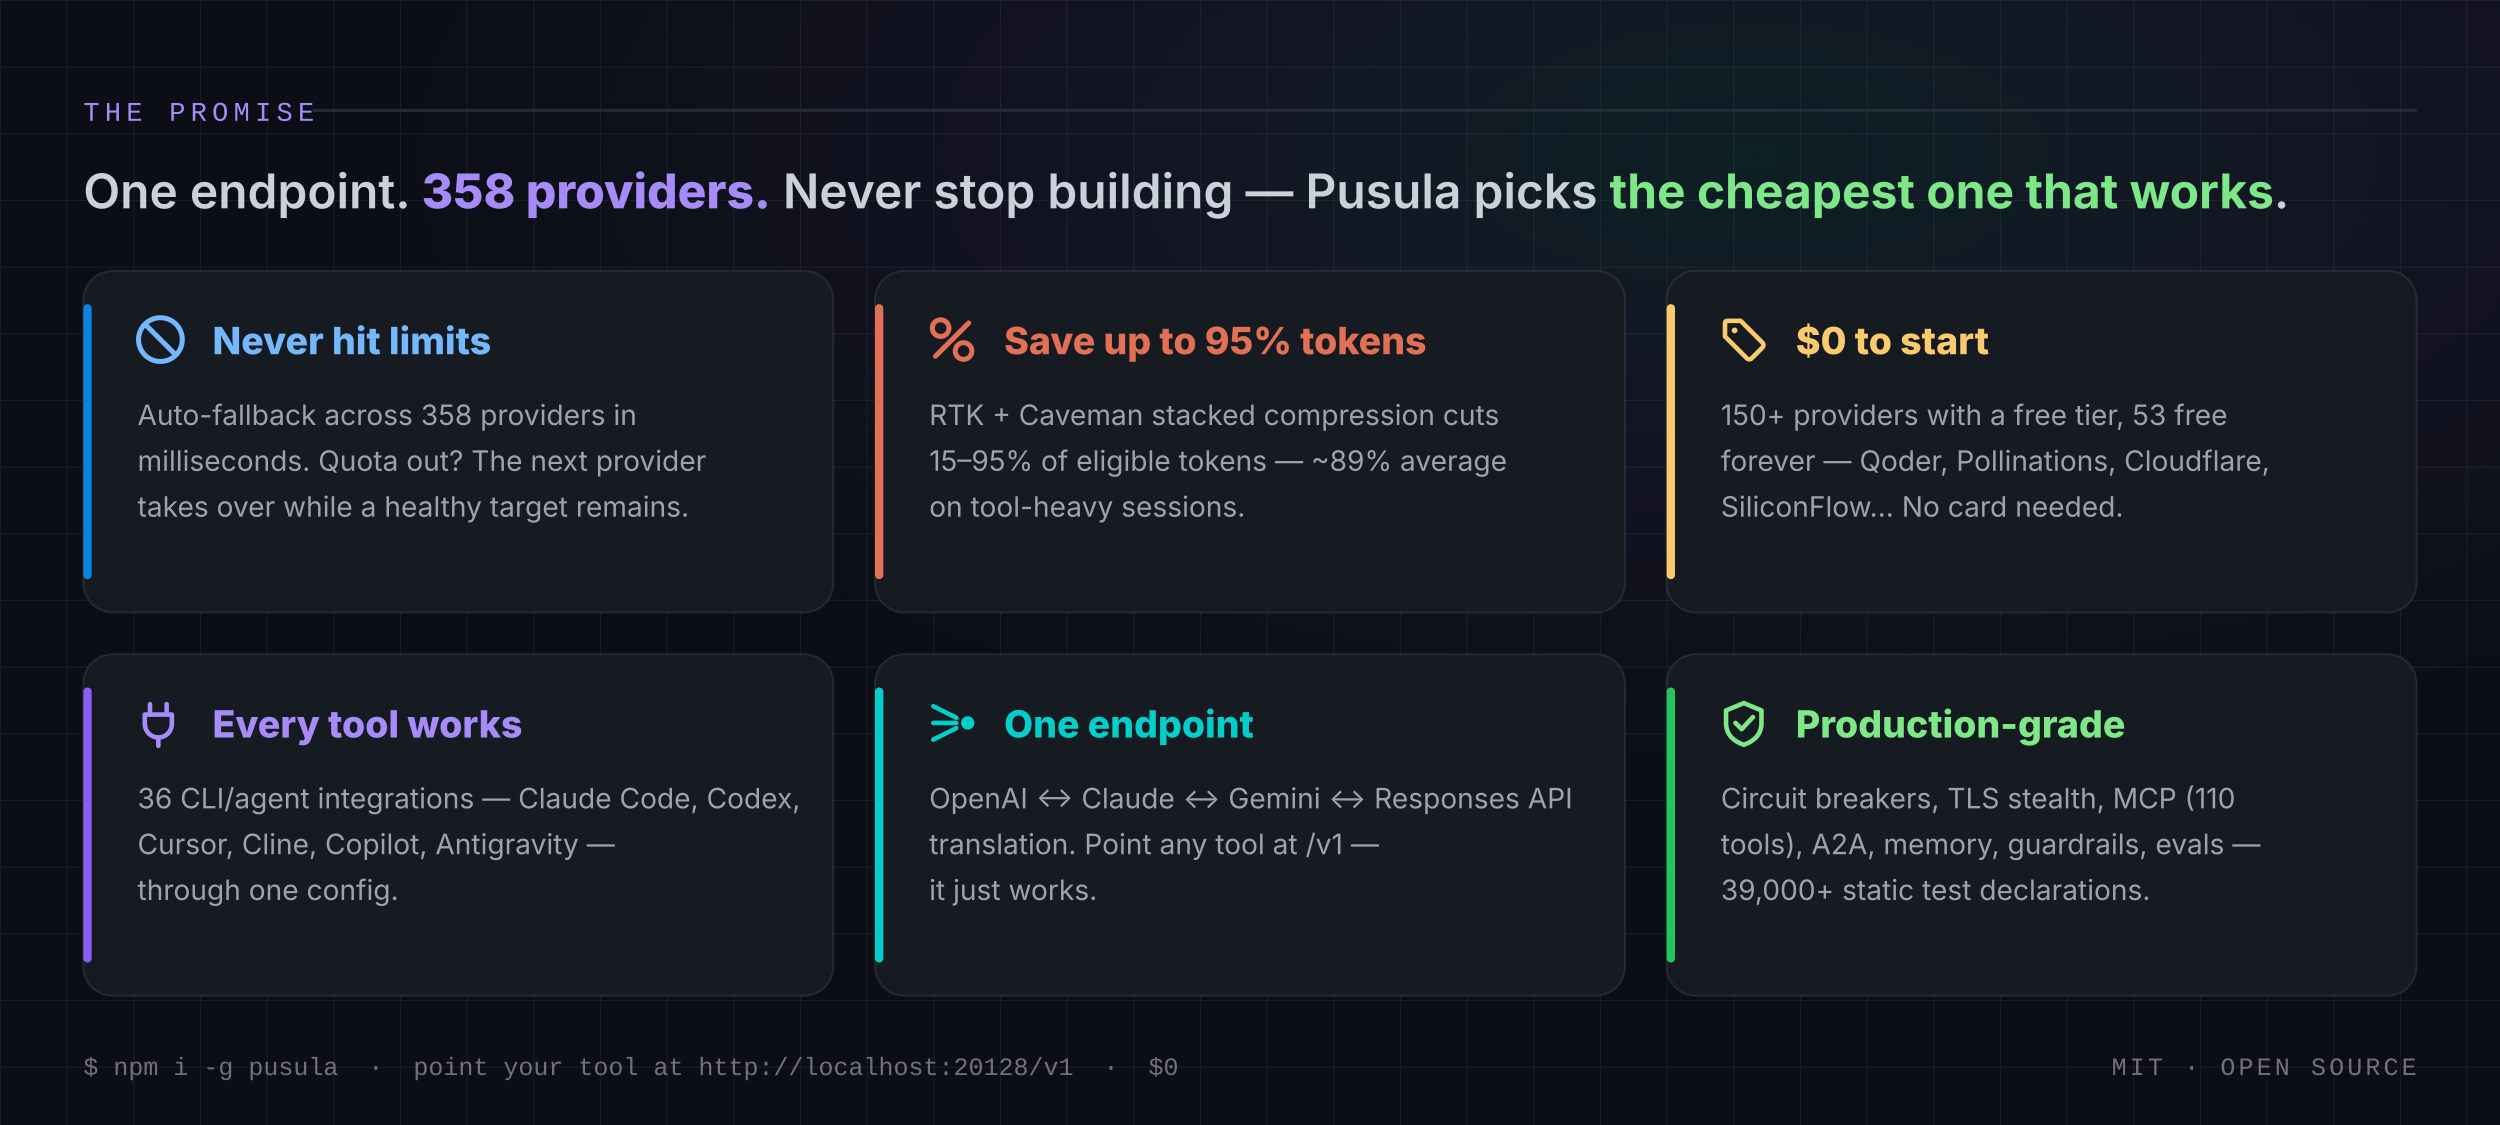
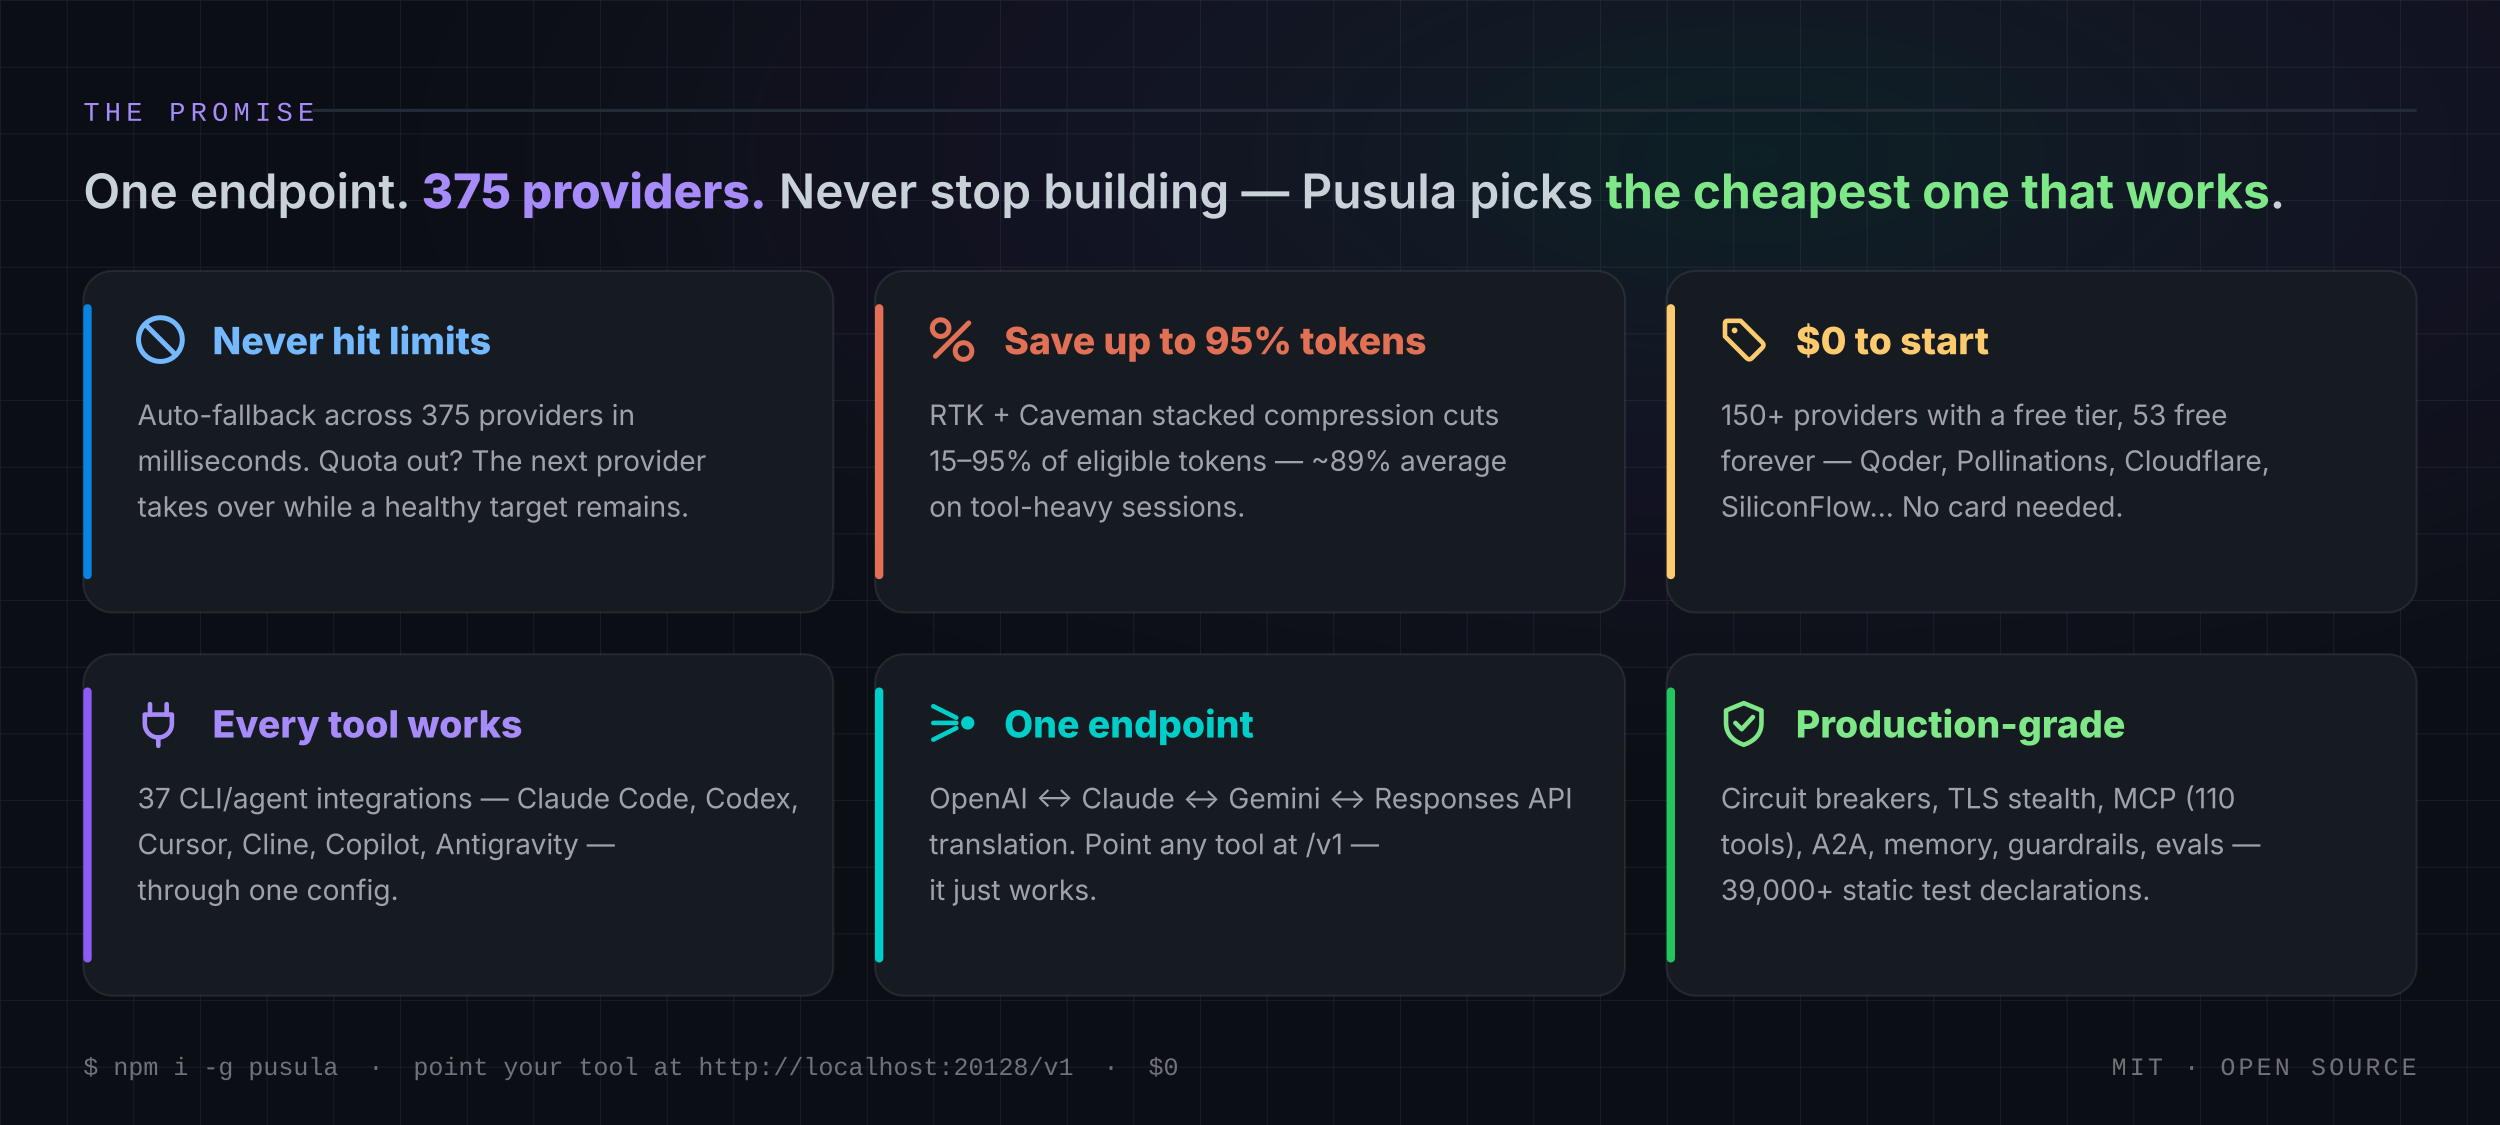
- <svg xmlns="http://www.w3.org/2000/svg" viewBox="0 0 1200 540" role="img" aria-label="The Pusula promise: one endpoint and 358 providers. Six pillars. Resilient fallback: automatic routing continues while another healthy target is available. Save up to 95 percent of eligible tokens: RTK plus Caveman stacked compression averages about 89 percent on tool-heavy sessions. Zero dollars to start: 150+ providers with a free tier and 54 recurring or keyless free-forever providers. Every tool works: 36 CLI and agent integration records, including Claude Code, Codex, Cursor, Cline, Copilot and Antigravity, through one config. One endpoint: OpenAI, Claude, Gemini and Responses API translation at /v1. Production controls: circuit breakers, TLS stealth, MCP with 110 tools, A2A, memory, guardrails, evals, and 39,000+ static test declarations across 5,100+ tracked test files.">
+ <svg xmlns="http://www.w3.org/2000/svg" viewBox="0 0 1200 540" role="img" aria-label="The Pusula promise: one endpoint and 375 providers. Six pillars. Resilient fallback: automatic routing continues while another healthy target is available. Save up to 95 percent of eligible tokens: RTK plus Caveman stacked compression averages about 89 percent on tool-heavy sessions. Zero dollars to start: 150+ providers with a free tier and 51 recurring or keyless free-forever providers. Every tool works: 37 CLI and agent integration records, including Claude Code, Codex, Cursor, Cline, Copilot and Antigravity, through one config. One endpoint: OpenAI, Claude, Gemini and Responses API translation at /v1. Production controls: circuit breakers, TLS stealth, MCP with 110 tools, A2A, memory, guardrails, evals, and 39,000+ static test declarations across 5,100+ tracked test files.">
  <defs>
    <pattern id="gridPaperP" width="32" height="32" patternUnits="userSpaceOnUse">
      <path d="M 32 0 L 0 0 0 32" fill="none" stroke="#ffffff" stroke-opacity="0.06" stroke-width="1" />
    </pattern>
    <radialGradient id="bgGlowP" cx="70%" cy="14%" r="55%">
      <stop offset="0%" stop-color="#14a89a" stop-opacity="0.12" />
      <stop offset="55%" stop-color="#8b5cf6" stop-opacity="0.06" />
      <stop offset="100%" stop-color="#6366f1" stop-opacity="0" />
    </radialGradient>
  </defs>
  <rect width="1200" height="540" fill="#0b0e14" />
  <rect width="1200" height="540" fill="url(#gridPaperP)" />
  <rect width="1200" height="540" fill="url(#bgGlowP)" />
  <g>
    <text x="40" y="58" font-family="Consolas, 'Courier New', monospace" font-size="13" letter-spacing="2.5" fill="#a78bfa">THE PROMISE</text>
    <line x1="150" y1="53" x2="1160" y2="53" stroke="#232b38" stroke-width="1.5" />
  </g>
  <g>
-     <text x="40" y="100" font-family="Inter, 'Segoe UI', Arial, Helvetica, system-ui, sans-serif" font-size="23" font-weight="600" fill="#c9d1d9">One endpoint. <tspan fill="#a78bfa" font-weight="800">358 providers.</tspan> Never stop building — Pusula picks <tspan fill="#7ee787" font-weight="700">the cheapest one that works</tspan>.</text>
+     <text x="40" y="100" font-family="Inter, 'Segoe UI', Arial, Helvetica, system-ui, sans-serif" font-size="23" font-weight="600" fill="#c9d1d9">One endpoint. <tspan fill="#a78bfa" font-weight="800">375 providers.</tspan> Never stop building — Pusula picks <tspan fill="#7ee787" font-weight="700">the cheapest one that works</tspan>.</text>
  </g>
  <g font-family="Inter, 'Segoe UI', Arial, Helvetica, system-ui, sans-serif">
    <g>
      <rect x="40" y="130" width="360" height="164" rx="14" fill="#161b22" stroke="#ffffff" stroke-opacity="0.08" stroke-width="1" />
      <rect x="40" y="130" width="360" height="164" rx="14" fill="none" stroke="#74b9ff" stroke-width="1.5" opacity="0">
        <animate attributeName="opacity" values="0;0.9;0;0" keyTimes="0;0.055;0.12;1" dur="12s" begin="3s" repeatCount="indefinite" />
      </rect>
      <rect x="40" y="146" width="4" height="132" rx="2" fill="#0984e3" />
      <g transform="translate(66,152)" stroke="#74b9ff" stroke-width="2.4" fill="none" stroke-linecap="round">
        <circle cx="11" cy="11" r="10.5" />
        <line x1="3.9" y1="3.9" x2="18.1" y2="18.1" />
      </g>
      <text x="102" y="170" font-size="18" font-weight="800" fill="#74b9ff">Never hit limits</text>
-       <text x="66" y="204" font-size="13.5" fill="#a1a1aa">Auto-fallback across 358 providers in</text>
+       <text x="66" y="204" font-size="13.5" fill="#a1a1aa">Auto-fallback across 375 providers in</text>
      <text x="66" y="226" font-size="13.5" fill="#a1a1aa">milliseconds. Quota out? The next provider</text>
      <text x="66" y="248" font-size="13.5" fill="#a1a1aa">takes over while a healthy target remains.</text>
    </g>
    <g>
      <rect x="420" y="130" width="360" height="164" rx="14" fill="#161b22" stroke="#ffffff" stroke-opacity="0.08" stroke-width="1" />
      <rect x="420" y="130" width="360" height="164" rx="14" fill="none" stroke="#e17055" stroke-width="1.5" opacity="0">
        <animate attributeName="opacity" values="0;0;0.9;0;0" keyTimes="0;0.167;0.222;0.287;1" dur="12s" begin="3s" repeatCount="indefinite" />
      </rect>
      <rect x="420" y="146" width="4" height="132" rx="2" fill="#e17055" />
      <g transform="translate(446,152)" stroke="#e17055" stroke-width="2.4" fill="none" stroke-linecap="round">
        <circle cx="5.5" cy="5.5" r="4" />
        <circle cx="16.5" cy="16.5" r="4" />
        <line x1="19" y1="3" x2="3" y2="19" />
      </g>
      <text x="482" y="170" font-size="18" font-weight="800" fill="#e17055">Save up to 95% tokens</text>
      <text x="446" y="204" font-size="13.5" fill="#a1a1aa">RTK + Caveman stacked compression cuts</text>
      <text x="446" y="226" font-size="13.5" fill="#a1a1aa">15–95% of eligible tokens — ~89% average</text>
      <text x="446" y="248" font-size="13.5" fill="#a1a1aa">on tool-heavy sessions.</text>
    </g>
    <g>
      <rect x="800" y="130" width="360" height="164" rx="14" fill="#161b22" stroke="#ffffff" stroke-opacity="0.08" stroke-width="1" />
      <rect x="800" y="130" width="360" height="164" rx="14" fill="none" stroke="#fdcb6e" stroke-width="1.5" opacity="0">
        <animate attributeName="opacity" values="0;0;0.9;0;0" keyTimes="0;0.334;0.389;0.454;1" dur="12s" begin="3s" repeatCount="indefinite" />
      </rect>
      <rect x="800" y="146" width="4" height="132" rx="2" fill="#fdcb6e" />
      <g transform="translate(826,152)" stroke="#fdcb6e" stroke-width="2.2" fill="none" stroke-linecap="round" stroke-linejoin="round">
        <path d="M 2,9.5 L 2,3 A 1,1 0 0 1 3,2 L 9.5,2 L 20,12.5 A 1.6,1.6 0 0 1 20,14.8 L 14.8,20 A 1.6,1.6 0 0 1 12.5,20 Z" />
        <circle cx="6.6" cy="6.6" r="1.4" fill="#fdcb6e" stroke="none" />
      </g>
      <text x="862" y="170" font-size="18" font-weight="800" fill="#fdcb6e">$0 to start</text>
      <text x="826" y="204" font-size="13.5" fill="#a1a1aa">150+ providers with a free tier, 53 free</text>
      <text x="826" y="226" font-size="13.5" fill="#a1a1aa">forever — Qoder, Pollinations, Cloudflare,</text>
      <text x="826" y="248" font-size="13.5" fill="#a1a1aa">SiliconFlow… No card needed.</text>
    </g>
    <g>
      <rect x="40" y="314" width="360" height="164" rx="14" fill="#161b22" stroke="#ffffff" stroke-opacity="0.08" stroke-width="1" />
      <rect x="40" y="314" width="360" height="164" rx="14" fill="none" stroke="#a78bfa" stroke-width="1.5" opacity="0">
        <animate attributeName="opacity" values="0;0;0.9;0;0" keyTimes="0;0.5;0.555;0.62;1" dur="12s" begin="3s" repeatCount="indefinite" />
      </rect>
      <rect x="40" y="330" width="4" height="132" rx="2" fill="#8b5cf6" />
      <g transform="translate(66,336)" stroke="#a78bfa" stroke-width="2.2" fill="none" stroke-linecap="round" stroke-linejoin="round">
        <path d="M 6,2 L 6,7 M 14,2 L 14,7" />
        <path d="M 3.5,7 L 16.5,7 L 16.5,11.5 A 6.5,6.5 0 0 1 10,18 A 6.5,6.5 0 0 1 3.5,11.5 Z" />
        <path d="M 10,18 L 10,22" />
      </g>
      <text x="102" y="354" font-size="18" font-weight="800" fill="#a78bfa">Every tool works</text>
-       <text x="66" y="388" font-size="13.5" fill="#a1a1aa">36 CLI/agent integrations — Claude Code, Codex,</text>
+       <text x="66" y="388" font-size="13.5" fill="#a1a1aa">37 CLI/agent integrations — Claude Code, Codex,</text>
      <text x="66" y="410" font-size="13.5" fill="#a1a1aa">Cursor, Cline, Copilot, Antigravity —</text>
      <text x="66" y="432" font-size="13.5" fill="#a1a1aa">through one config.</text>
    </g>
    <g>
      <rect x="420" y="314" width="360" height="164" rx="14" fill="#161b22" stroke="#ffffff" stroke-opacity="0.08" stroke-width="1" />
      <rect x="420" y="314" width="360" height="164" rx="14" fill="none" stroke="#00cec9" stroke-width="1.5" opacity="0">
        <animate attributeName="opacity" values="0;0;0.9;0;0" keyTimes="0;0.667;0.722;0.787;1" dur="12s" begin="3s" repeatCount="indefinite" />
      </rect>
      <rect x="420" y="330" width="4" height="132" rx="2" fill="#00cec9" />
      <g transform="translate(446,336)" stroke="#00cec9" stroke-width="2.2" fill="none" stroke-linecap="round">
        <path d="M 2,3 L 13,8.5 M 2,11 L 13,11 M 2,19 L 13,13.5" />
        <circle cx="18.5" cy="11" r="3.2" fill="#00cec9" stroke="none" />
      </g>
      <text x="482" y="354" font-size="18" font-weight="800" fill="#00cec9">One endpoint</text>
      <text x="446" y="388" font-size="13.5" fill="#a1a1aa">OpenAI ↔ Claude ↔ Gemini ↔ Responses API</text>
      <text x="446" y="410" font-size="13.5" fill="#a1a1aa">translation. Point any tool at /v1 —</text>
      <text x="446" y="432" font-size="13.5" fill="#a1a1aa">it just works.</text>
    </g>
    <g>
      <rect x="800" y="314" width="360" height="164" rx="14" fill="#161b22" stroke="#ffffff" stroke-opacity="0.08" stroke-width="1" />
      <rect x="800" y="314" width="360" height="164" rx="14" fill="none" stroke="#7ee787" stroke-width="1.5" opacity="0">
        <animate attributeName="opacity" values="0;0;0.9;0;0" keyTimes="0;0.834;0.889;0.954;1" dur="12s" begin="3s" repeatCount="indefinite" />
      </rect>
      <rect x="800" y="330" width="4" height="132" rx="2" fill="#22c55e" />
      <g transform="translate(826,336)" stroke="#7ee787" stroke-width="2.2" fill="none" stroke-linecap="round" stroke-linejoin="round">
        <path d="M 11,1.5 L 19.5,5 L 19.5,11 C 19.5,16.5 16,19.8 11,21.5 C 6,19.8 2.5,16.5 2.5,11 L 2.5,5 Z" />
        <path d="M 7,11 L 10,14 L 15.4,8.2" />
      </g>
      <text x="862" y="354" font-size="18" font-weight="800" fill="#7ee787">Production-grade</text>
      <text x="826" y="388" font-size="13.5" fill="#a1a1aa">Circuit breakers, TLS stealth, MCP (110</text>
      <text x="826" y="410" font-size="13.5" fill="#a1a1aa">tools), A2A, memory, guardrails, evals —</text>
      <text x="826" y="432" font-size="13.5" fill="#a1a1aa">39,000+ static test declarations.</text>
    </g>
  </g>
  <g>
    <text x="40" y="516" font-family="Consolas, 'Courier New', monospace" font-size="12" fill="#71717a">$ npm i -g pusula  ·  point your tool at http://localhost:20128/v1  ·  $0</text>
    <text x="1160" y="516" text-anchor="end" font-family="Consolas, 'Courier New', monospace" font-size="12" letter-spacing="1.5" fill="#71717a">MIT · OPEN SOURCE</text>
  </g>
</svg>
